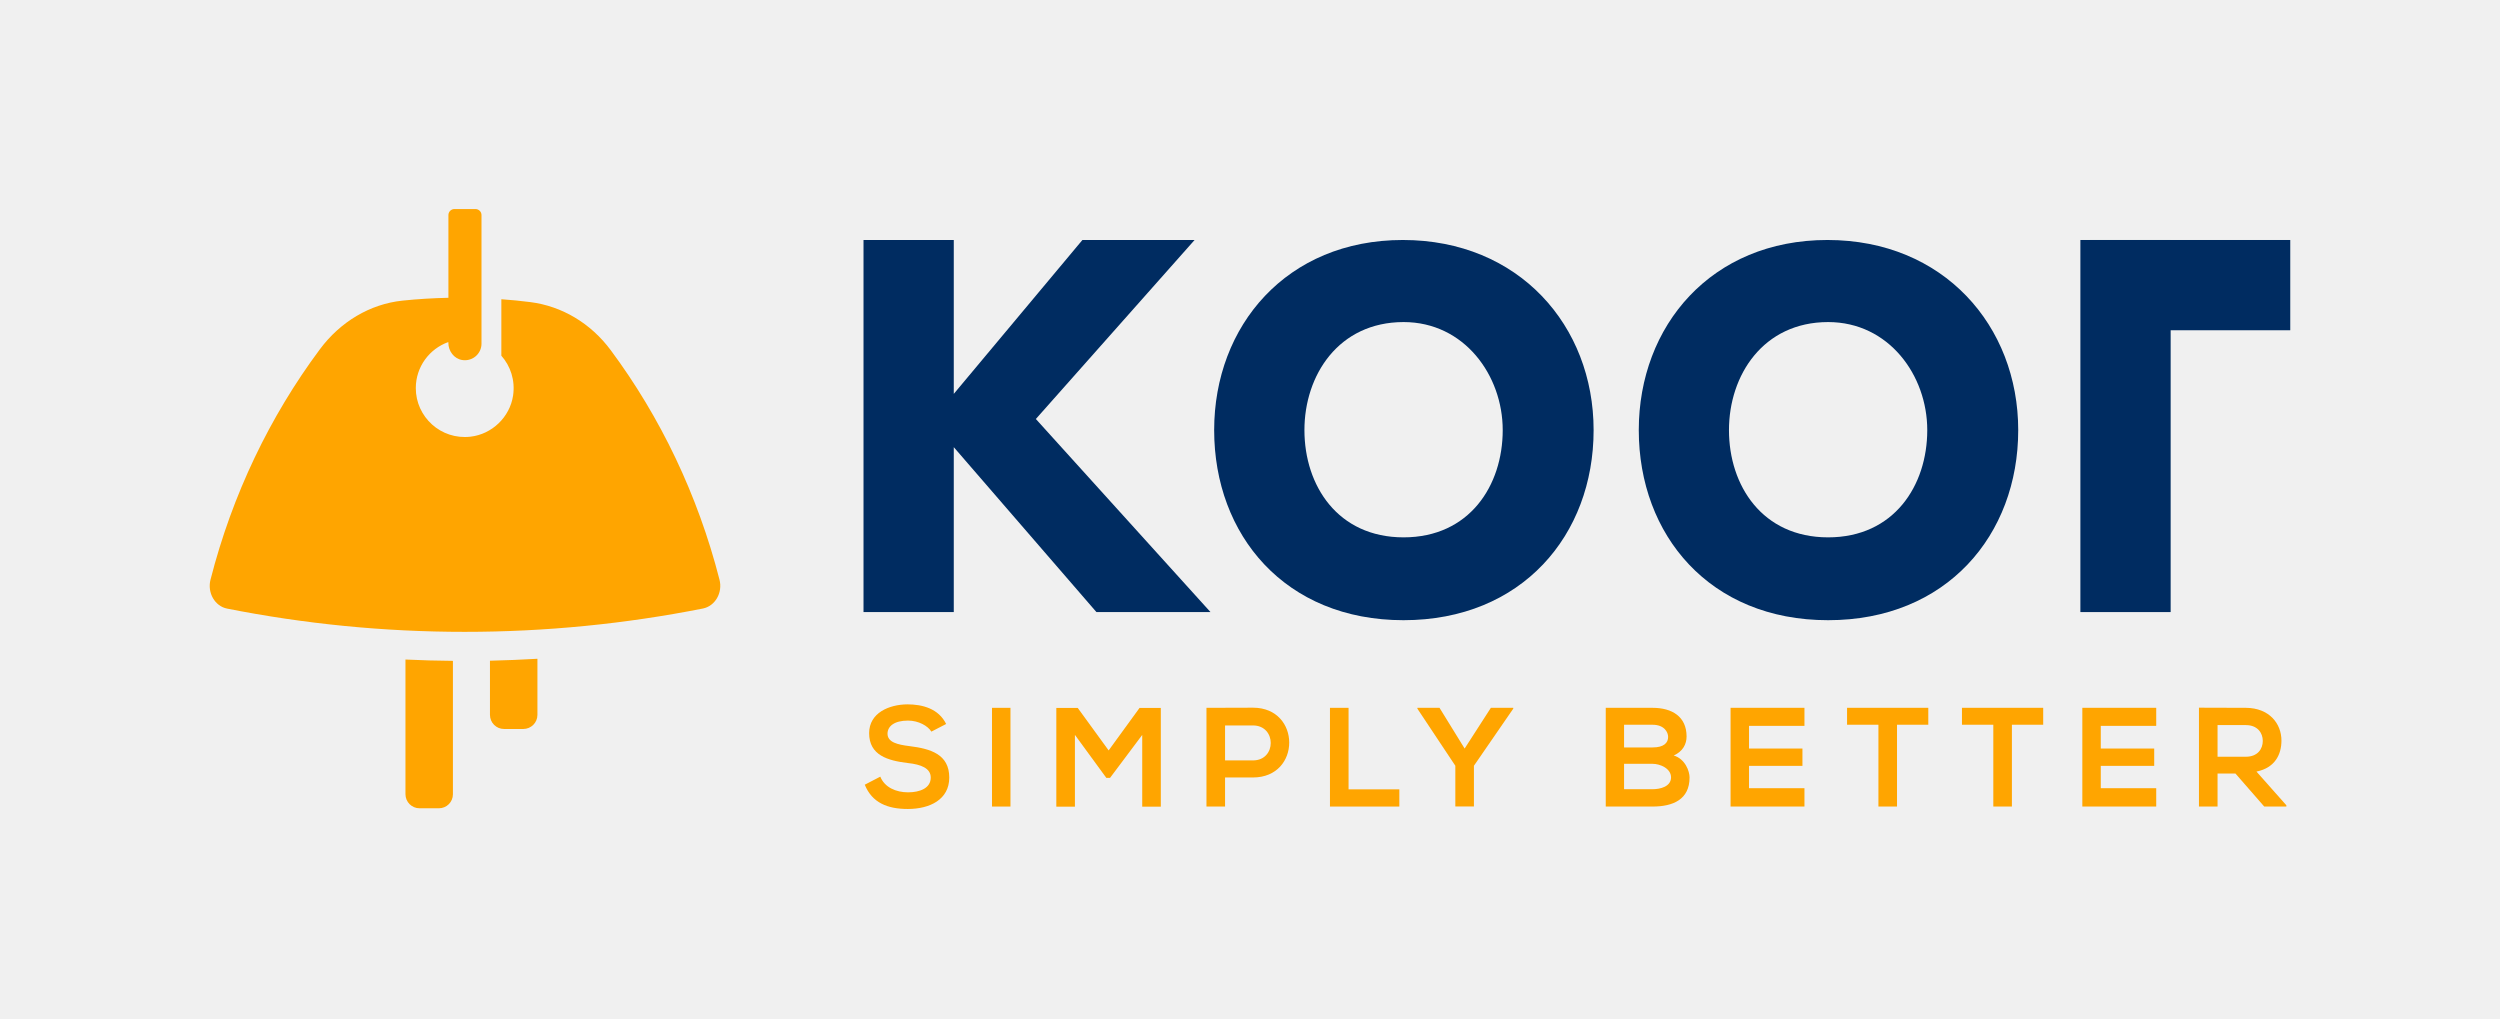
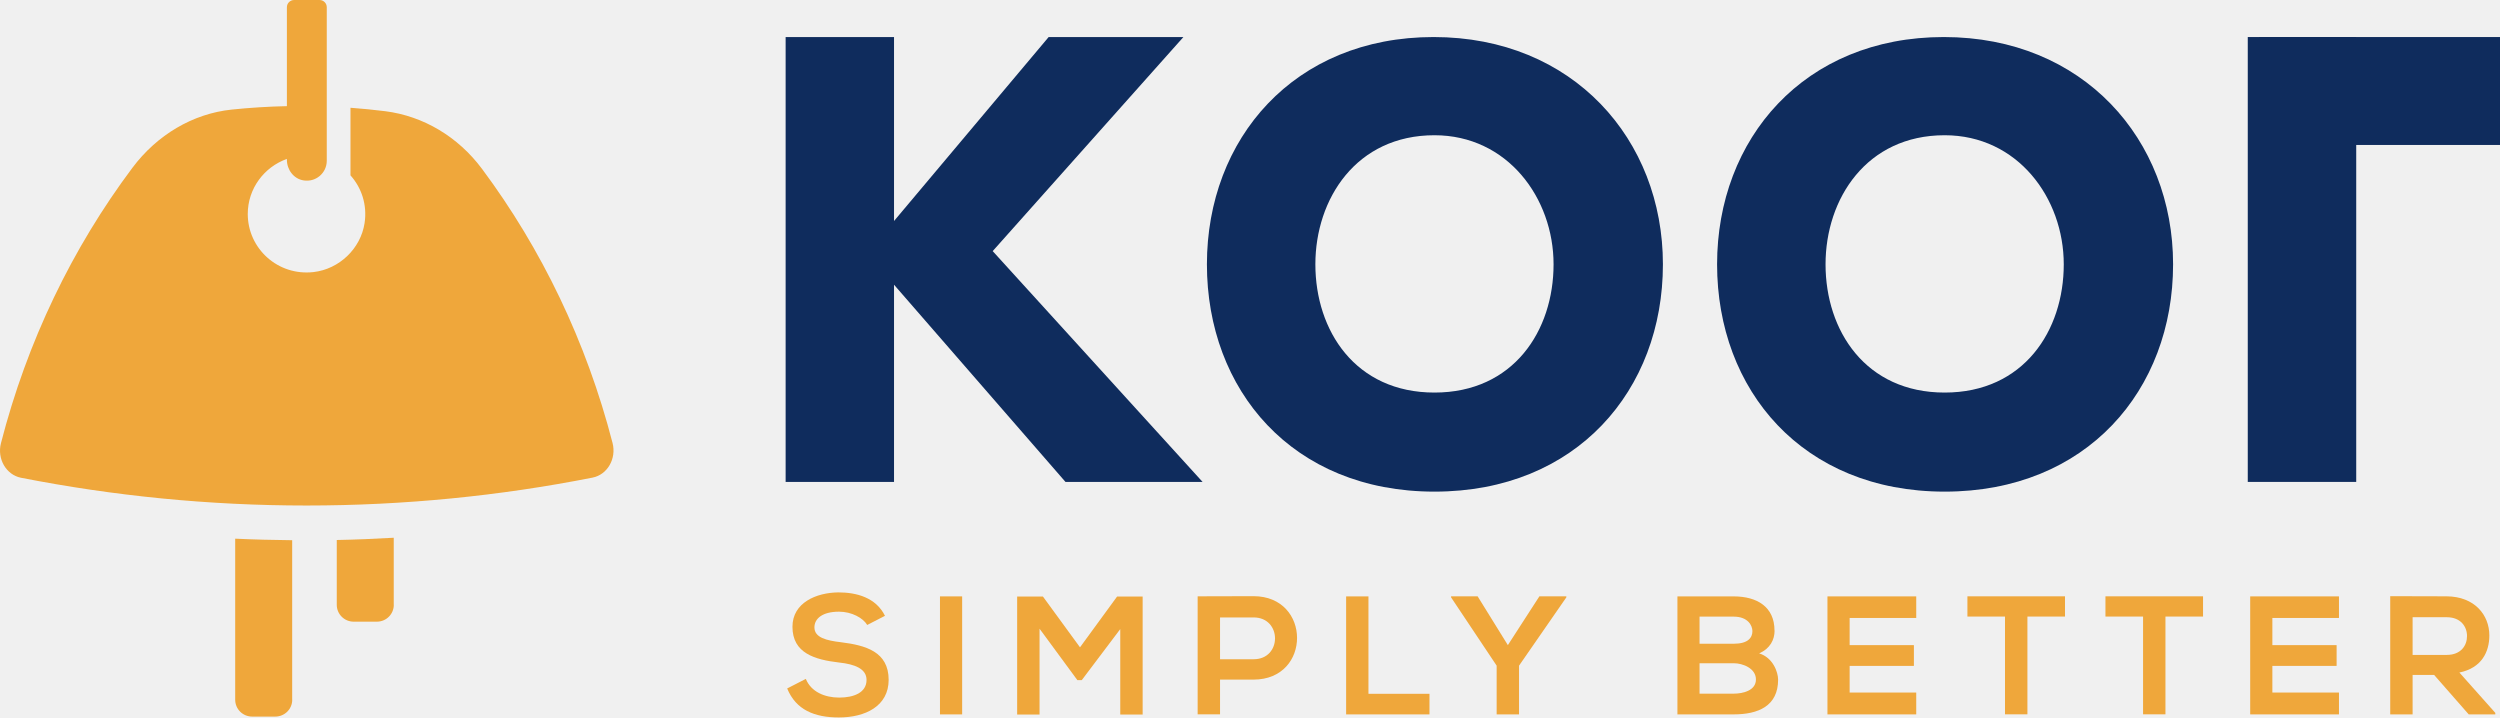
- <svg xmlns="http://www.w3.org/2000/svg" version="1.1" id="Layer_1" x="0px" y="0px" viewBox="0 0 360.33 146.74" style="enable-background:new 0 0 360.33 146.74;" xml:space="preserve">
-   <style type="text/css">
- 	.st0{fill:#002C61;}
- 	.st1{fill:#FFA500;}
- 	.st2{fill:#FFFFFF;}
- </style>
-   <g>
-     <g>
-       <g>
-         <g>
-           <path class="st1" d="M65.28,114.48V95.25c-2.29-0.02-4.57-0.08-6.84-0.19v19.41c0,1.12,0.91,2.03,2.03,2.03h2.77      C64.37,116.51,65.28,115.6,65.28,114.48z" />
-           <path class="st1" d="M77.46,103.04v-8.09c-2.27,0.13-4.55,0.23-6.84,0.28v7.81c0,1.12,0.91,2.03,2.03,2.03h2.77      C76.55,105.07,77.46,104.16,77.46,103.04z" />
-           <path class="st1" d="M103.7,83.54c-3.13-12.22-8.52-23.43-15.66-33.05c-2.88-3.89-7.04-6.37-11.62-6.95      c-1.38-0.18-2.76-0.31-4.16-0.41v8.14c1.32,1.49,2.02,3.54,1.69,5.76c-0.47,3.09-3.04,5.56-6.14,5.91      c-4.26,0.49-7.88-2.84-7.88-7c0-3.07,1.96-5.67,4.69-6.64v0.1c0,1.19,0.81,2.3,1.99,2.49c1.5,0.24,2.79-0.91,2.79-2.36V31      c0-0.48-0.39-0.87-0.87-0.87H65.5c-0.48,0-0.87,0.39-0.87,0.87v11.92c-2.23,0.05-4.44,0.18-6.62,0.41      c-4.68,0.49-8.96,3.05-11.91,7.02c-7.19,9.66-12.62,20.92-15.76,33.2c-0.48,1.88,0.62,3.82,2.4,4.17      c11.11,2.2,22.55,3.35,34.24,3.35c11.72,0,23.19-1.16,34.32-3.36C103.08,87.36,104.19,85.42,103.7,83.54z" />
-         </g>
-       </g>
-       <g>
-         <polygon class="st0" points="137.47,88.22 137.47,64.45 158.03,88.22 174.47,88.22 149.3,60.39 172.18,34.59 156.01,34.59      137.47,56.77 137.47,34.59 124.46,34.59 124.46,88.22    " />
-         <path class="st0" d="M229.69,61.99c0,15.14-10.34,27.4-27.4,27.4S175,77.13,175,61.99c0-15.03,10.45-27.4,27.19-27.4     S229.69,46.96,229.69,61.99z M188.01,61.99c0,8,4.8,15.46,14.29,15.46c9.49,0,14.29-7.46,14.29-15.46     c0-7.89-5.54-15.57-14.29-15.57C192.91,46.43,188.01,54.1,188.01,61.99z" />
-         <path class="st0" d="M290.89,61.99c0,15.14-10.34,27.4-27.4,27.4c-17.06,0-27.29-12.26-27.29-27.4c0-15.03,10.45-27.4,27.19-27.4     S290.89,46.96,290.89,61.99z M249.2,61.99c0,8,4.8,15.46,14.29,15.46c9.49,0,14.29-7.46,14.29-15.46     c0-7.89-5.54-15.57-14.29-15.57C254.11,46.43,249.2,54.1,249.2,61.99z" />
-         <rect x="299.85" y="34.59" class="st0" width="13.01" height="53.63" />
-         <rect x="301.19" y="34.59" class="st0" width="28.91" height="13.01" />
-       </g>
-     </g>
-     <g>
-       <path class="st1" d="M134.24,105.45c-0.49-0.81-1.83-1.59-3.37-1.59c-1.99,0-2.95,0.83-2.95,1.89c0,1.24,1.46,1.58,3.17,1.79    c2.97,0.37,5.73,1.14,5.73,4.53c0,3.17-2.8,4.53-5.98,4.53c-2.91,0-5.14-0.89-6.2-3.5l2.24-1.16c0.63,1.56,2.28,2.26,4,2.26    c1.69,0,3.27-0.59,3.27-2.13c0-1.34-1.4-1.89-3.29-2.09c-2.91-0.35-5.59-1.12-5.59-4.31c0-2.93,2.89-4.13,5.51-4.15    c2.21,0,4.51,0.63,5.59,2.83L134.24,105.45z" />
-       <path class="st1" d="M142.98,116.25v-14.23h2.66v14.23H142.98z" />
-       <path class="st1" d="M164.62,105.94l-4.63,6.18h-0.53l-4.53-6.2v10.35h-2.68v-14.23h3.09l4.45,6.12l4.45-6.12h3.07v14.23h-2.68    V105.94z" />
-       <path class="st1" d="M180.59,112.06h-4.02v4.19h-2.68v-14.23c2.24,0,4.47-0.02,6.71-0.02C187.55,102,187.57,112.06,180.59,112.06z     M176.57,109.6h4.02c3.43,0,3.41-5.04,0-5.04h-4.02V109.6z" />
-       <path class="st1" d="M194.37,102.02v11.75h7.32v2.48h-10v-14.23H194.37z" />
-       <path class="st1" d="M211.1,107.89l3.78-5.87h3.23v0.12l-5.67,8.23v5.87h-2.68v-5.87l-5.47-8.23v-0.12h3.19L211.1,107.89z" />
-       <path class="st1" d="M243.09,106.15c0,1.1-0.53,2.15-1.85,2.74c1.67,0.51,2.28,2.28,2.28,3.17c0,3.17-2.38,4.19-5.33,4.19    c-2.26,0-4.49,0-6.75,0v-14.23c2.24,0,4.49,0,6.75,0C240.99,102.02,243.09,103.28,243.09,106.15z M234.08,107.73h4.11    c1.69,0,2.24-0.71,2.24-1.52c0-0.65-0.53-1.75-2.24-1.75h-4.11V107.73z M234.08,113.75h4.11c1.1,0,2.66-0.37,2.66-1.71    c0-1.28-1.57-1.95-2.66-1.95h-4.11V113.75z" />
-       <path class="st1" d="M260.08,116.25h-10.65c0-4.74,0-9.49,0-14.23h10.65v2.6h-7.99v3.27h7.7v2.5h-7.7v3.21h7.99V116.25z" />
-       <path class="st1" d="M270.73,104.46h-4.51v-2.44c4.11,0,7.58,0,11.71,0v2.44h-4.51v11.79h-2.68V104.46z" />
-       <path class="st1" d="M287.29,104.46h-4.51v-2.44c4.11,0,7.58,0,11.71,0v2.44h-4.51v11.79h-2.68V104.46z" />
-       <path class="st1" d="M310.78,116.25h-10.65c0-4.74,0-9.49,0-14.23h10.65v2.6h-7.99v3.27h7.7v2.5h-7.7v3.21h7.99V116.25z" />
-       <path class="st1" d="M329.54,116.25h-3.19l-4.15-4.76h-2.58v4.76h-2.68V102c2.26,0,4.51,0.02,6.77,0.02    c3.35,0.02,5.12,2.26,5.12,4.72c0,1.95-0.89,3.92-3.6,4.47l4.31,4.86V116.25z M319.62,104.52v4.55h4.08    c1.71,0,2.44-1.14,2.44-2.28c0-1.14-0.75-2.28-2.44-2.28H319.62z" />
-     </g>
-   </g>
+ <svg xmlns="http://www.w3.org/2000/svg" width="115" height="33" viewBox="0 0 115 33" fill="none">
+   <path d="M13.44 32.187V24.85C12.562 24.84 11.687 24.82 10.819 24.779V32.187C10.819 32.617 11.167 32.963 11.599 32.963H12.663C13.095 32.963 13.443 32.617 13.443 32.187H13.44Z" fill="#EFA73B" />
+   <path d="M18.112 27.821V24.736C17.24 24.786 16.369 24.823 15.491 24.84V27.821C15.491 28.251 15.839 28.597 16.271 28.597H17.335C17.767 28.597 18.115 28.251 18.115 27.821H18.112Z" fill="#EFA73B" />
+   <path d="M28.178 20.38C26.975 15.715 24.908 11.44 22.172 7.767C21.067 6.285 19.47 5.337 17.717 5.115C17.19 5.048 16.656 4.998 16.122 4.957V8.066C16.629 8.634 16.899 9.417 16.771 10.261C16.592 11.437 15.606 12.381 14.417 12.516C12.782 12.701 11.397 11.434 11.397 9.844C11.397 8.674 12.15 7.683 13.197 7.31V7.35C13.197 7.804 13.508 8.227 13.961 8.298C14.535 8.392 15.031 7.952 15.031 7.397V0.333C15.031 0.148 14.883 0 14.697 0H13.532C13.346 0 13.197 0.148 13.197 0.333V4.883C12.343 4.9 11.495 4.954 10.657 5.041C8.864 5.229 7.222 6.207 6.09 7.72C3.331 11.403 1.25 15.698 0.044 20.387C-0.142 21.106 0.284 21.842 0.966 21.977C5.226 22.813 9.613 23.254 14.099 23.254C18.585 23.254 22.993 22.813 27.259 21.97C27.941 21.835 28.363 21.099 28.178 20.38Z" fill="#EFA73B" />
+   <path d="M41.125 22.168V13.097L49.012 22.168H55.318L45.664 11.551L54.437 1.704H48.238L41.125 10.166V1.704H36.139V22.168H41.125Z" fill="#0F2C5D" />
+   <path d="M76.494 12.159C76.494 17.937 72.528 22.615 65.985 22.615C59.443 22.615 55.518 17.937 55.518 12.159C55.518 6.382 59.524 1.704 65.945 1.704C72.366 1.704 76.494 6.422 76.494 12.159ZM60.507 12.159C60.507 15.211 62.347 18.058 65.985 18.058C69.623 18.058 71.464 15.211 71.464 12.159C71.464 9.108 69.34 6.221 65.985 6.221C62.388 6.221 60.507 9.148 60.507 12.159Z" fill="#0F2C5D" />
+   <path d="M99.962 12.159C99.962 17.937 95.997 22.615 89.454 22.615C82.911 22.615 78.986 17.937 78.986 12.159C78.986 6.382 82.992 1.704 89.413 1.704C95.835 1.704 99.962 6.422 99.962 12.159ZM83.975 12.159C83.975 15.211 85.816 18.058 89.454 18.058C93.092 18.058 94.933 15.211 94.933 12.159C94.933 9.108 92.808 6.221 89.454 6.221C85.857 6.221 83.975 9.148 83.975 12.159Z" fill="#0F2C5D" />
+   <path d="M108.386 1.704H103.397V22.168H108.386V1.704Z" fill="#0F2C5D" />
+   <path d="M115.004 1.704H103.915V6.668H115.004V1.704Z" fill="#0F2C5D" />
+   <path d="M39.888 28.742C39.703 28.433 39.186 28.137 38.595 28.137C37.831 28.137 37.463 28.456 37.463 28.859C37.463 29.333 38.024 29.464 38.679 29.542C39.817 29.683 40.878 29.975 40.878 31.272C40.878 32.482 39.804 33.003 38.588 33.003C37.473 33.003 36.615 32.66 36.21 31.669L37.068 31.229C37.311 31.827 37.939 32.089 38.605 32.089C39.27 32.089 39.861 31.864 39.861 31.276C39.861 30.765 39.324 30.553 38.598 30.476C37.483 30.345 36.453 30.049 36.453 28.832C36.453 27.717 37.561 27.26 38.564 27.25C39.412 27.25 40.294 27.491 40.709 28.328L39.892 28.748L39.888 28.742Z" fill="#EFA73B" />
+   <path d="M43.239 32.862V27.434H44.259V32.862H43.239Z" fill="#EFA73B" />
+   <path d="M51.538 28.93L49.761 31.286H49.559L47.819 28.92V32.869H46.789V27.441H47.975L49.68 29.777L51.386 27.441H52.562V32.869H51.532V28.93H51.538Z" fill="#EFA73B" />
+   <path d="M57.666 31.262H56.122V32.859H55.092V27.431C55.95 27.431 56.808 27.424 57.662 27.424C60.327 27.424 60.337 31.262 57.662 31.262H57.666ZM56.122 30.325H57.666C58.983 30.325 58.976 28.402 57.666 28.402H56.122V30.325Z" fill="#EFA73B" />
+   <path d="M62.949 27.431V31.914H65.756V32.862H61.922V27.434H62.952L62.949 27.431Z" fill="#EFA73B" />
+   <path d="M69.363 29.673L70.812 27.431H72.052V27.478L69.876 30.62V32.862H68.846V30.62L66.749 27.478V27.431H67.971L69.36 29.673H69.363Z" fill="#EFA73B" />
+   <path d="M81.631 29.007C81.631 29.427 81.428 29.831 80.922 30.056C81.56 30.251 81.793 30.923 81.793 31.266C81.793 32.476 80.881 32.862 79.749 32.862H77.162V27.434H79.749C80.824 27.434 81.627 27.915 81.627 29.007H81.631ZM78.179 29.612H79.753C80.401 29.612 80.611 29.34 80.611 29.031C80.611 28.782 80.408 28.365 79.753 28.365H78.179V29.616V29.612ZM78.179 31.908H79.753C80.175 31.908 80.773 31.766 80.773 31.256C80.773 30.745 80.172 30.509 79.753 30.509H78.179V31.904V31.908Z" fill="#EFA73B" />
+   <path d="M88.147 32.862H84.063V27.434H88.147V28.426H85.083V29.676H88.039V30.631H85.083V31.857H88.147V32.865V32.862Z" fill="#EFA73B" />
+   <path d="M92.23 28.362H90.501V27.431H94.99V28.362H93.261V32.859H92.23V28.362Z" fill="#EFA73B" />
+   <path d="M98.581 28.362H96.851V27.431H101.34V28.362H99.611V32.859H98.581V28.362Z" fill="#EFA73B" />
+   <path d="M107.593 32.862H103.509V27.434H107.593V28.426H104.529V29.676H107.484V30.631H104.529V31.857H107.593V32.865V32.862Z" fill="#EFA73B" />
+   <path d="M114.784 32.862H113.561L111.97 31.047H110.98V32.862H109.95V27.424C110.815 27.424 111.68 27.431 112.544 27.431C113.831 27.438 114.51 28.291 114.51 29.229C114.51 29.975 114.166 30.725 113.132 30.936L114.784 32.792V32.862ZM110.98 28.389V30.126H112.548C113.203 30.126 113.483 29.693 113.483 29.259C113.483 28.826 113.196 28.392 112.548 28.392H110.98V28.389Z" fill="#EFA73B" />
</svg>
